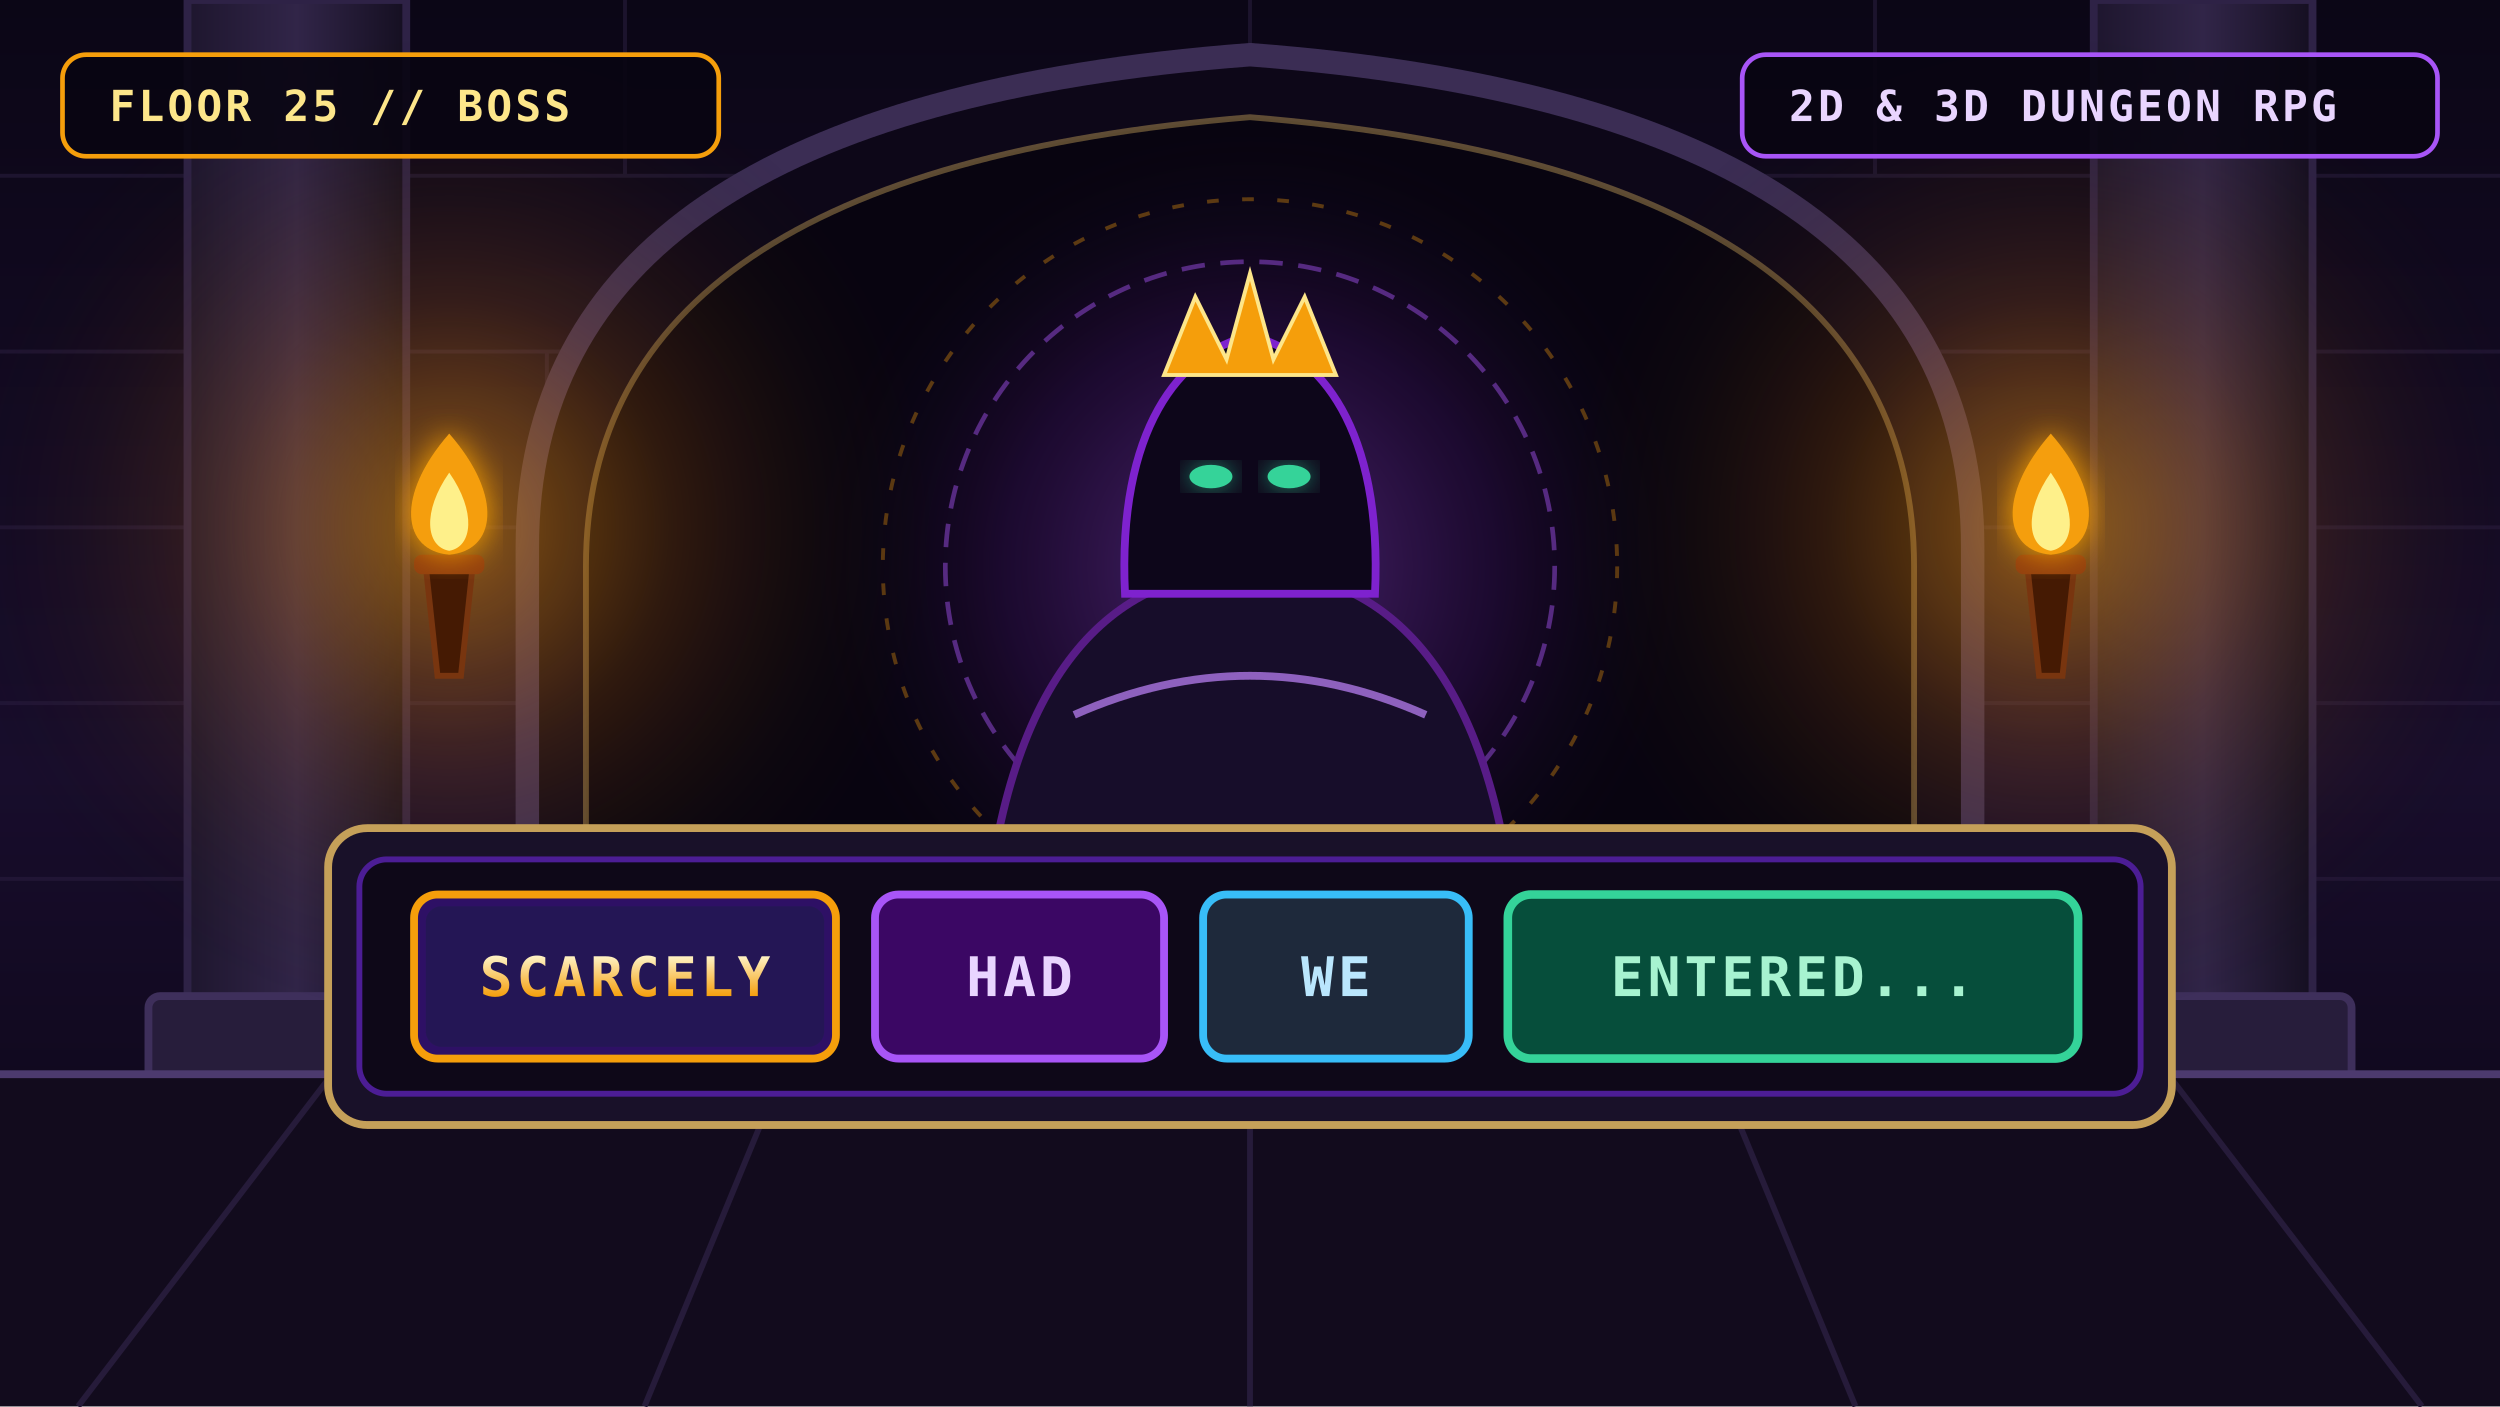
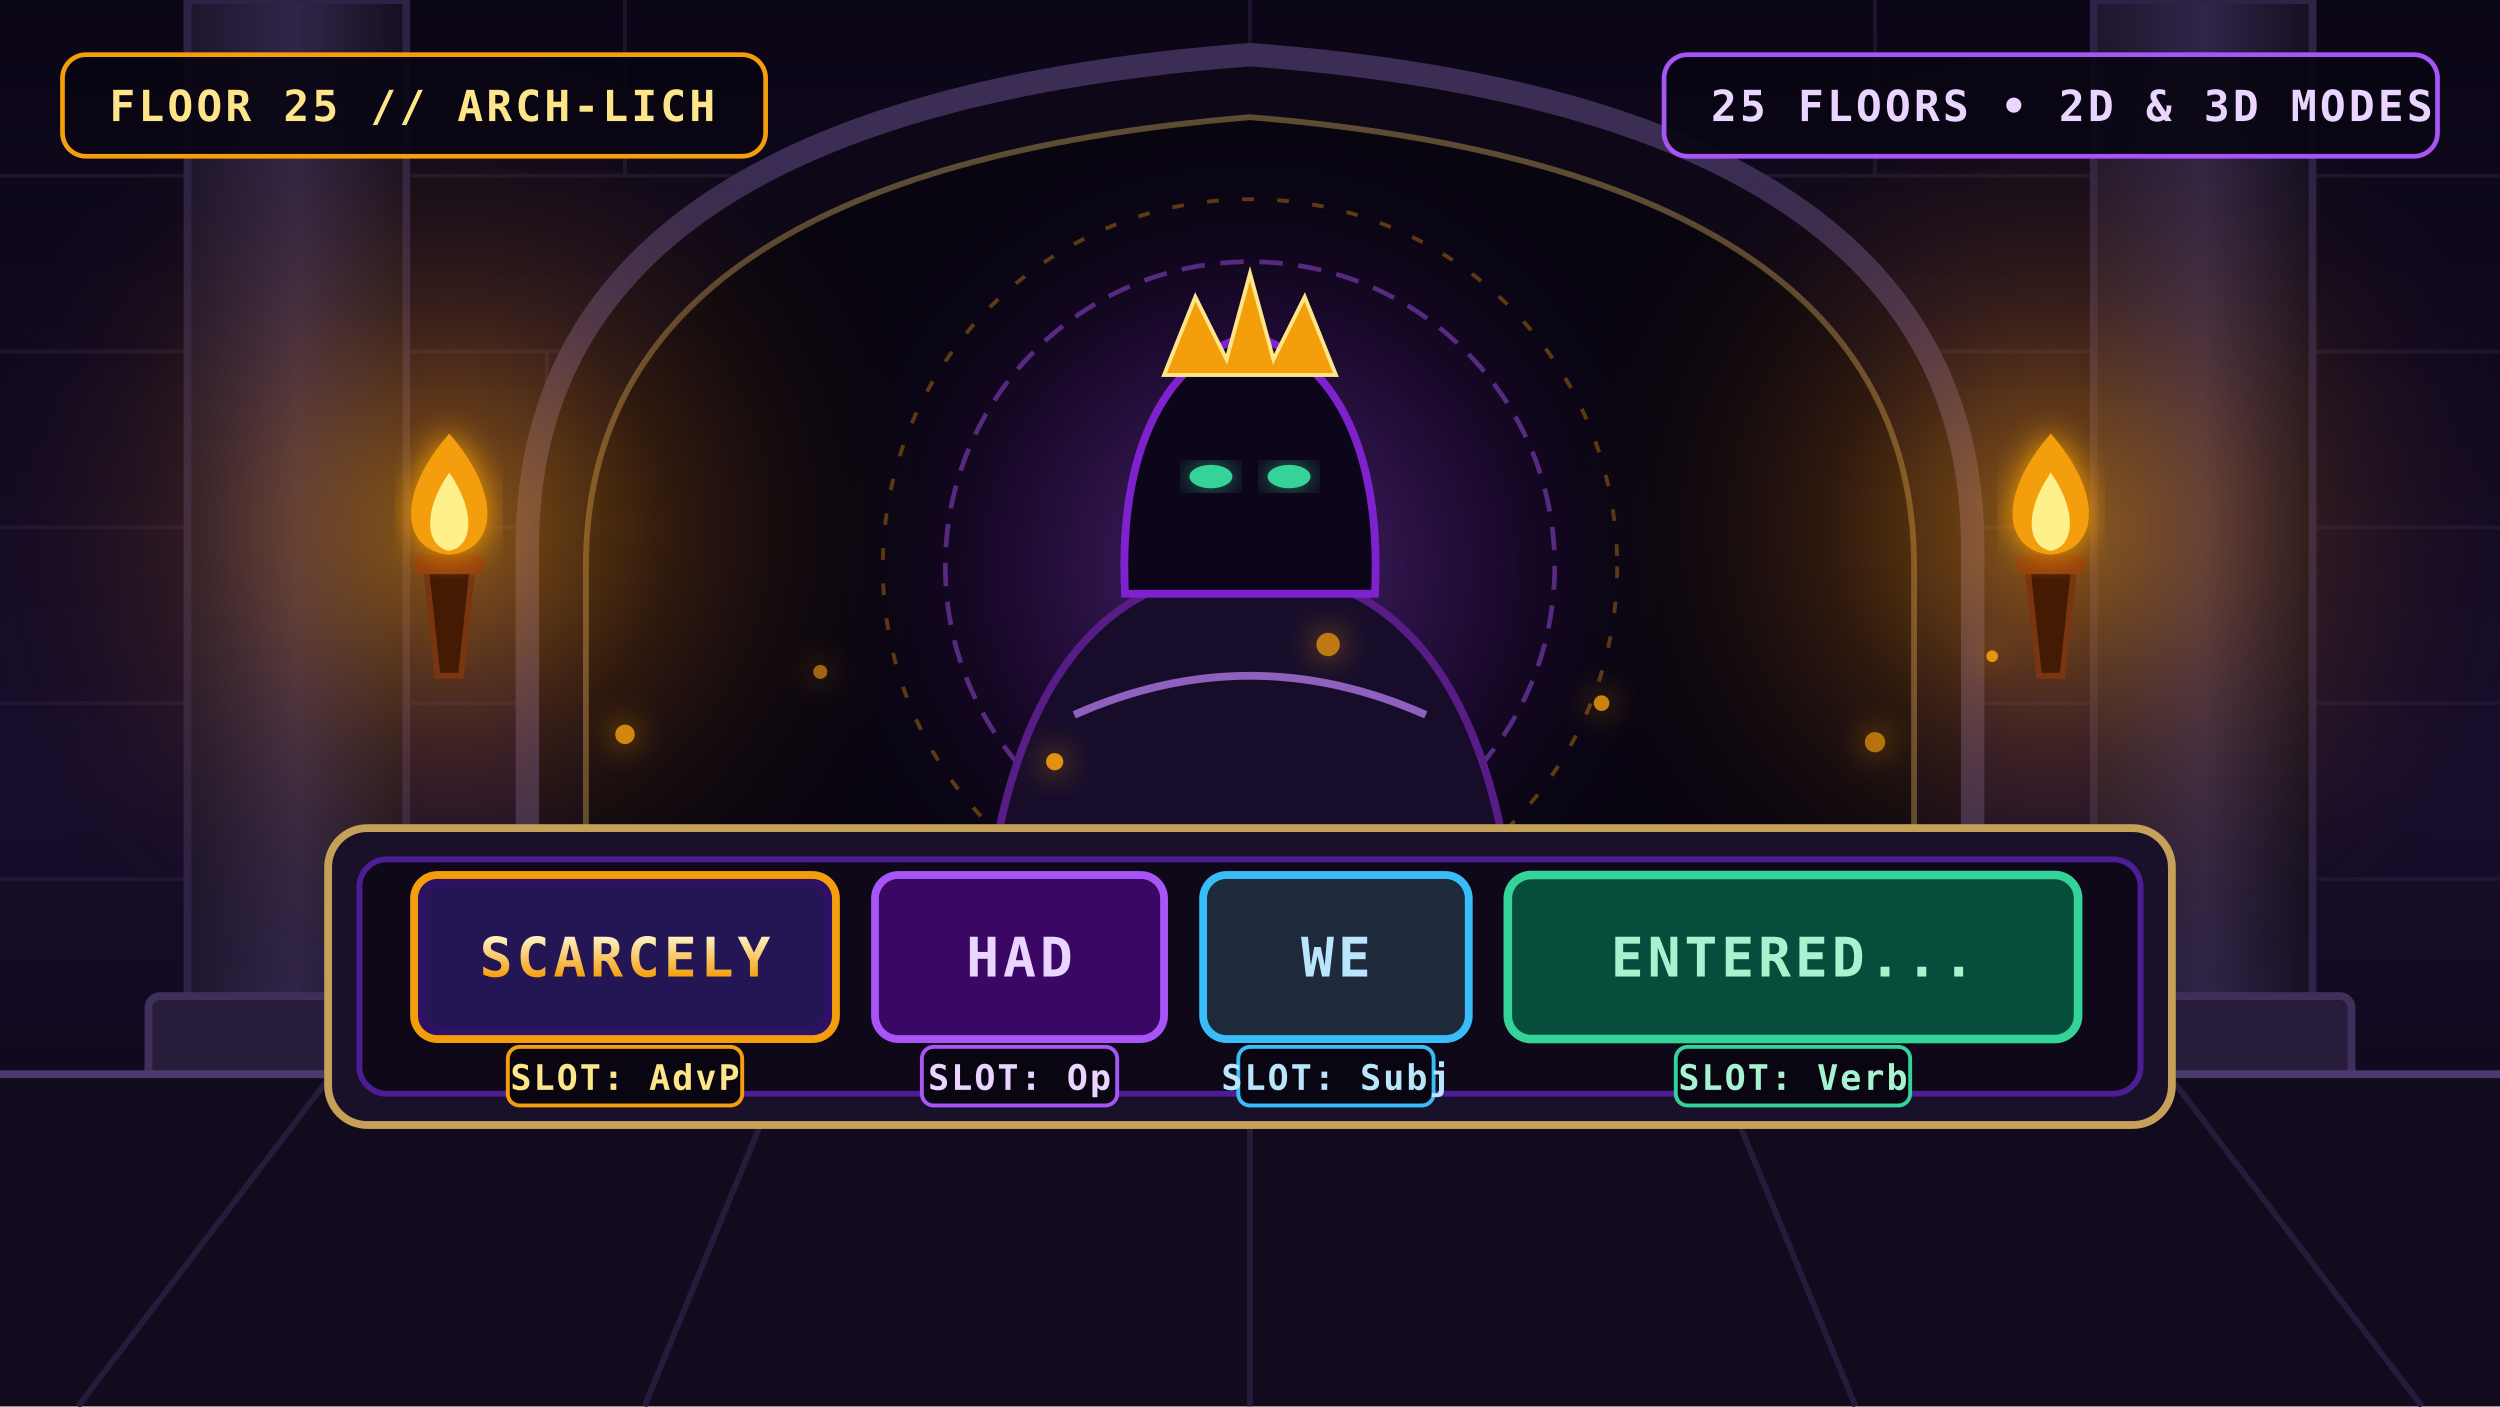
<svg xmlns="http://www.w3.org/2000/svg" viewBox="0 0 640 360" width="640" height="360" fill="none">
  <defs>
    <linearGradient id="cryptBg" x1="0" y1="0" x2="0" y2="360" gradientUnits="userSpaceOnUse">
      <stop offset="0%" stop-color="#0b0616" />
      <stop offset="55%" stop-color="#180d2c" />
      <stop offset="100%" stop-color="#090511" />
    </linearGradient>
    <radialGradient id="torchGlowL" cx="115" cy="135" r="130" gradientUnits="userSpaceOnUse">
      <stop offset="0%" stop-color="#f59e0b" stop-opacity="0.55" />
      <stop offset="45%" stop-color="#d97706" stop-opacity="0.18" />
      <stop offset="100%" stop-color="#000000" stop-opacity="0" />
    </radialGradient>
    <radialGradient id="torchGlowR" cx="525" cy="135" r="130" gradientUnits="userSpaceOnUse">
      <stop offset="0%" stop-color="#f59e0b" stop-opacity="0.55" />
      <stop offset="45%" stop-color="#d97706" stop-opacity="0.18" />
      <stop offset="100%" stop-color="#000000" stop-opacity="0" />
    </radialGradient>
    <radialGradient id="lichPortal" cx="320" cy="145" r="115" gradientUnits="userSpaceOnUse">
      <stop offset="0%" stop-color="#a855f7" stop-opacity="0.45" />
      <stop offset="55%" stop-color="#6b21a8" stop-opacity="0.2" />
      <stop offset="100%" stop-color="#090511" stop-opacity="0" />
    </radialGradient>
    <linearGradient id="stonePillar" x1="0" y1="0" x2="1" y2="0">
      <stop offset="0%" stop-color="#1e162e" />
      <stop offset="50%" stop-color="#312548" />
      <stop offset="100%" stop-color="#150f21" />
    </linearGradient>
    <linearGradient id="goldRune" x1="0" y1="0" x2="0" y2="1">
      <stop offset="0%" stop-color="#fef3c7" />
      <stop offset="100%" stop-color="#f59e0b" />
    </linearGradient>
    <filter id="softGlow" x="-20%" y="-20%" width="140%" height="140%">
      <feGaussianBlur stdDeviation="4" result="blur" />
      <feComposite in="SourceGraphic" in2="blur" operator="over" />
    </filter>
  </defs>
  <rect width="640" height="360" fill="url(#cryptBg)" />
  <g stroke="#2a1e3f" stroke-width="1" opacity="0.55">
    <line x1="0" y1="45" x2="640" y2="45" />
    <line x1="0" y1="90" x2="640" y2="90" />
    <line x1="0" y1="135" x2="640" y2="135" />
    <line x1="0" y1="180" x2="640" y2="180" />
    <line x1="0" y1="225" x2="640" y2="225" />
    <line x1="160" y1="0" x2="160" y2="45" />
    <line x1="320" y1="0" x2="320" y2="45" />
    <line x1="480" y1="0" x2="480" y2="45" />
    <line x1="80" y1="45" x2="80" y2="90" />
    <line x1="240" y1="45" x2="240" y2="90" />
    <line x1="400" y1="45" x2="400" y2="90" />
    <line x1="560" y1="45" x2="560" y2="90" />
    <line x1="140" y1="90" x2="140" y2="135" />
    <line x1="300" y1="90" x2="300" y2="135" />
    <line x1="460" y1="90" x2="460" y2="135" />
  </g>
  <path d="M135 280 L135 140 Q135 28 320 14 Q505 28 505 140 L505 280 Z" fill="#0d0718" stroke="#3b2d54" stroke-width="6" />
  <path d="M150 280 L150 145 Q150 44 320 30 Q490 44 490 145 L490 280 Z" fill="#080410" stroke="#c5a059" stroke-width="1.5" stroke-opacity="0.45" />
  <circle cx="320" cy="145" r="110" fill="url(#lichPortal)" />
  <circle cx="320" cy="145" r="78" stroke="#a855f7" stroke-width="1.2" stroke-dasharray="6 4" opacity="0.45" />
  <circle cx="320" cy="145" r="94" stroke="#f59e0b" stroke-width="1" stroke-dasharray="3 6" opacity="0.35" />
  <g transform="translate(320, 128)">
    <path d="M-68 110 C-62 45 -36 18 0 18 C36 18 62 45 68 110 Z" fill="#170d2a" stroke="#581c87" stroke-width="2" />
    <path d="M-32 24 C-34 -18 -18 -38 0 -42 C18 -38 34 -18 32 24 Z" fill="#0d061a" stroke="#7e22ce" stroke-width="2" />
    <polygon points="-22,-32 -14,-52 -6,-36 0,-58 6,-36 14,-52 22,-32" fill="#f59e0b" stroke="#fde68a" stroke-width="1" />
    <ellipse cx="-10" cy="-6" rx="5.5" ry="3" fill="#34d399" filter="url(#softGlow)" />
    <ellipse cx="10" cy="-6" rx="5.5" ry="3" fill="#34d399" filter="url(#softGlow)" />
    <path d="M-45 55 Q0 35 45 55" stroke="#c084fc" stroke-width="2" fill="none" opacity="0.7" />
  </g>
  <rect x="48" y="0" width="56" height="290" fill="url(#stonePillar)" stroke="#2e2246" stroke-width="2" />
  <rect x="38" y="255" width="76" height="28" rx="3" fill="#271d3b" stroke="#3e2f5b" stroke-width="2" />
  <rect x="536" y="0" width="56" height="290" fill="url(#stonePillar)" stroke="#2e2246" stroke-width="2" />
  <rect x="526" y="255" width="76" height="28" rx="3" fill="#271d3b" stroke="#3e2f5b" stroke-width="2" />
  <circle cx="115" cy="135" r="125" fill="url(#torchGlowL)" />
  <circle cx="525" cy="135" r="125" fill="url(#torchGlowR)" />
  <g transform="translate(115, 145)">
    <path d="M-6 0 L6 0 L3 28 L-3 28 Z" fill="#451a03" stroke="#78350f" stroke-width="1.5" />
    <rect x="-9" y="-3" width="18" height="5" rx="2" fill="#92400e" />
    <path d="M0 -34 C14 -18 12 -4 0 -3 C-12 -4 -14 -18 0 -34 Z" fill="#f59e0b" filter="url(#softGlow)" />
    <path d="M0 -24 C7 -14 6 -5 0 -4 C-6 -5 -7 -14 0 -24 Z" fill="#fef08a" />
  </g>
  <g transform="translate(525, 145)">
    <path d="M-6 0 L6 0 L3 28 L-3 28 Z" fill="#451a03" stroke="#78350f" stroke-width="1.5" />
    <rect x="-9" y="-3" width="18" height="5" rx="2" fill="#92400e" />
    <path d="M0 -34 C14 -18 12 -4 0 -3 C-12 -4 -14 -18 0 -34 Z" fill="#f59e0b" filter="url(#softGlow)" />
    <path d="M0 -24 C7 -14 6 -5 0 -4 C-6 -5 -7 -14 0 -24 Z" fill="#fef08a" />
  </g>
  <polygon points="0,275 640,275 640,360 0,360" fill="#120b1d" />
  <line x1="0" y1="275" x2="640" y2="275" stroke="#4c3a6e" stroke-width="2" />
  <path d="M85 275 L20 360 M200 275 L165 360 M320 275 L320 360 M440 275 L475 360 M555 275 L620 360" stroke="#261b3a" stroke-width="1.5" />
  <rect x="84" y="212" width="472" height="76" rx="10" fill="#191129" stroke="#c5a059" stroke-width="2" />
  <rect x="92" y="220" width="456" height="60" rx="7" fill="#0e0818" stroke="#4c1d95" stroke-width="1.5" />
-   <g transform="translate(106, 229)">
+   <g fill="#f59e0b" filter="url(#softGlow)">
+     <circle cx="160" cy="188" r="2.5" opacity="0.8" />
+     <circle cx="210" cy="172" r="1.8" opacity="0.6" />
+     <circle cx="270" cy="195" r="2.2" opacity="0.9" />
+     <circle cx="340" cy="165" r="3" opacity="0.7" />
+     <circle cx="410" cy="180" r="2" opacity="0.8" />
+     <circle cx="480" cy="190" r="2.6" opacity="0.65" />
+     <circle cx="510" cy="168" r="1.5" opacity="0.9" />
+   </g>
+   <g transform="translate(106, 224)">
    <rect width="108" height="42" rx="6" fill="#2e1065" stroke="#f59e0b" stroke-width="2" />
    <rect x="3" y="3" width="102" height="36" rx="4" fill="#1e1b4b" opacity="0.6" />
    <text x="54" y="26" text-anchor="middle" fill="url(#goldRune)" font-family="monospace, sans-serif" font-weight="900" font-size="14" letter-spacing="1">SCARCELY</text>
+     <rect x="24" y="44" width="60" height="15" rx="3" fill="#090511" stroke="#f59e0b" stroke-width="1" />
+     <text x="54" y="55" text-anchor="middle" fill="#fde68a" font-family="monospace, sans-serif" font-weight="800" font-size="9" letter-spacing="0.5">SLOT: AdvP</text>
  </g>
-   <g transform="translate(224, 229)">
+   <g transform="translate(224, 224)">
    <rect width="74" height="42" rx="6" fill="#3b0764" stroke="#a855f7" stroke-width="2" />
    <text x="37" y="26" text-anchor="middle" fill="#e9d5ff" font-family="monospace, sans-serif" font-weight="900" font-size="14" letter-spacing="1">HAD</text>
+     <rect x="12" y="44" width="50" height="15" rx="3" fill="#090511" stroke="#a855f7" stroke-width="1" />
+     <text x="37" y="55" text-anchor="middle" fill="#e9d5ff" font-family="monospace, sans-serif" font-weight="800" font-size="9" letter-spacing="0.5">SLOT: Op</text>
  </g>
-   <g transform="translate(308, 229)">
+   <g transform="translate(308, 224)">
    <rect width="68" height="42" rx="6" fill="#1e293b" stroke="#38bdf8" stroke-width="2" />
    <text x="34" y="26" text-anchor="middle" fill="#bae6fd" font-family="monospace, sans-serif" font-weight="900" font-size="14" letter-spacing="1">WE</text>
+     <rect x="9" y="44" width="50" height="15" rx="3" fill="#090511" stroke="#38bdf8" stroke-width="1" />
+     <text x="34" y="55" text-anchor="middle" fill="#bae6fd" font-family="monospace, sans-serif" font-weight="800" font-size="9" letter-spacing="0.5">SLOT: Subj</text>
  </g>
-   <g transform="translate(386, 229)">
+   <g transform="translate(386, 224)">
    <rect width="146" height="42" rx="6" fill="#064e3b" stroke="#34d399" stroke-width="2.2" />
    <text x="73" y="26" text-anchor="middle" fill="#a7f3d0" font-family="monospace, sans-serif" font-weight="900" font-size="14" letter-spacing="1">ENTERED...</text>
+     <rect x="43" y="44" width="60" height="15" rx="3" fill="#090511" stroke="#34d399" stroke-width="1" />
+     <text x="73" y="55" text-anchor="middle" fill="#a7f3d0" font-family="monospace, sans-serif" font-weight="800" font-size="9" letter-spacing="0.5">SLOT: Verb</text>
  </g>
-   <rect x="16" y="14" width="168" height="26" rx="6" fill="#090511" fill-opacity="0.88" stroke="#f59e0b" stroke-width="1.2" />
-   <text x="28" y="31" fill="#fde68a" font-family="monospace, sans-serif" font-weight="800" font-size="11" letter-spacing="0.8">FLOOR 25 // BOSS</text>
-   <rect x="446" y="14" width="178" height="26" rx="6" fill="#090511" fill-opacity="0.88" stroke="#a855f7" stroke-width="1.2" />
-   <text x="458" y="31" fill="#e9d5ff" font-family="monospace, sans-serif" font-weight="800" font-size="11" letter-spacing="0.8">2D &amp; 3D DUNGEON RPG</text>
+   <rect x="16" y="14" width="180" height="26" rx="6" fill="#090511" fill-opacity="0.88" stroke="#f59e0b" stroke-width="1.2" />
+   <text x="28" y="31" fill="#fde68a" font-family="monospace, sans-serif" font-weight="800" font-size="11" letter-spacing="0.8">FLOOR 25 // ARCH-LICH</text>
+   <rect x="426" y="14" width="198" height="26" rx="6" fill="#090511" fill-opacity="0.88" stroke="#a855f7" stroke-width="1.2" />
+   <text x="438" y="31" fill="#e9d5ff" font-family="monospace, sans-serif" font-weight="800" font-size="11" letter-spacing="0.8">25 FLOORS • 2D &amp; 3D MODES</text>
</svg>
